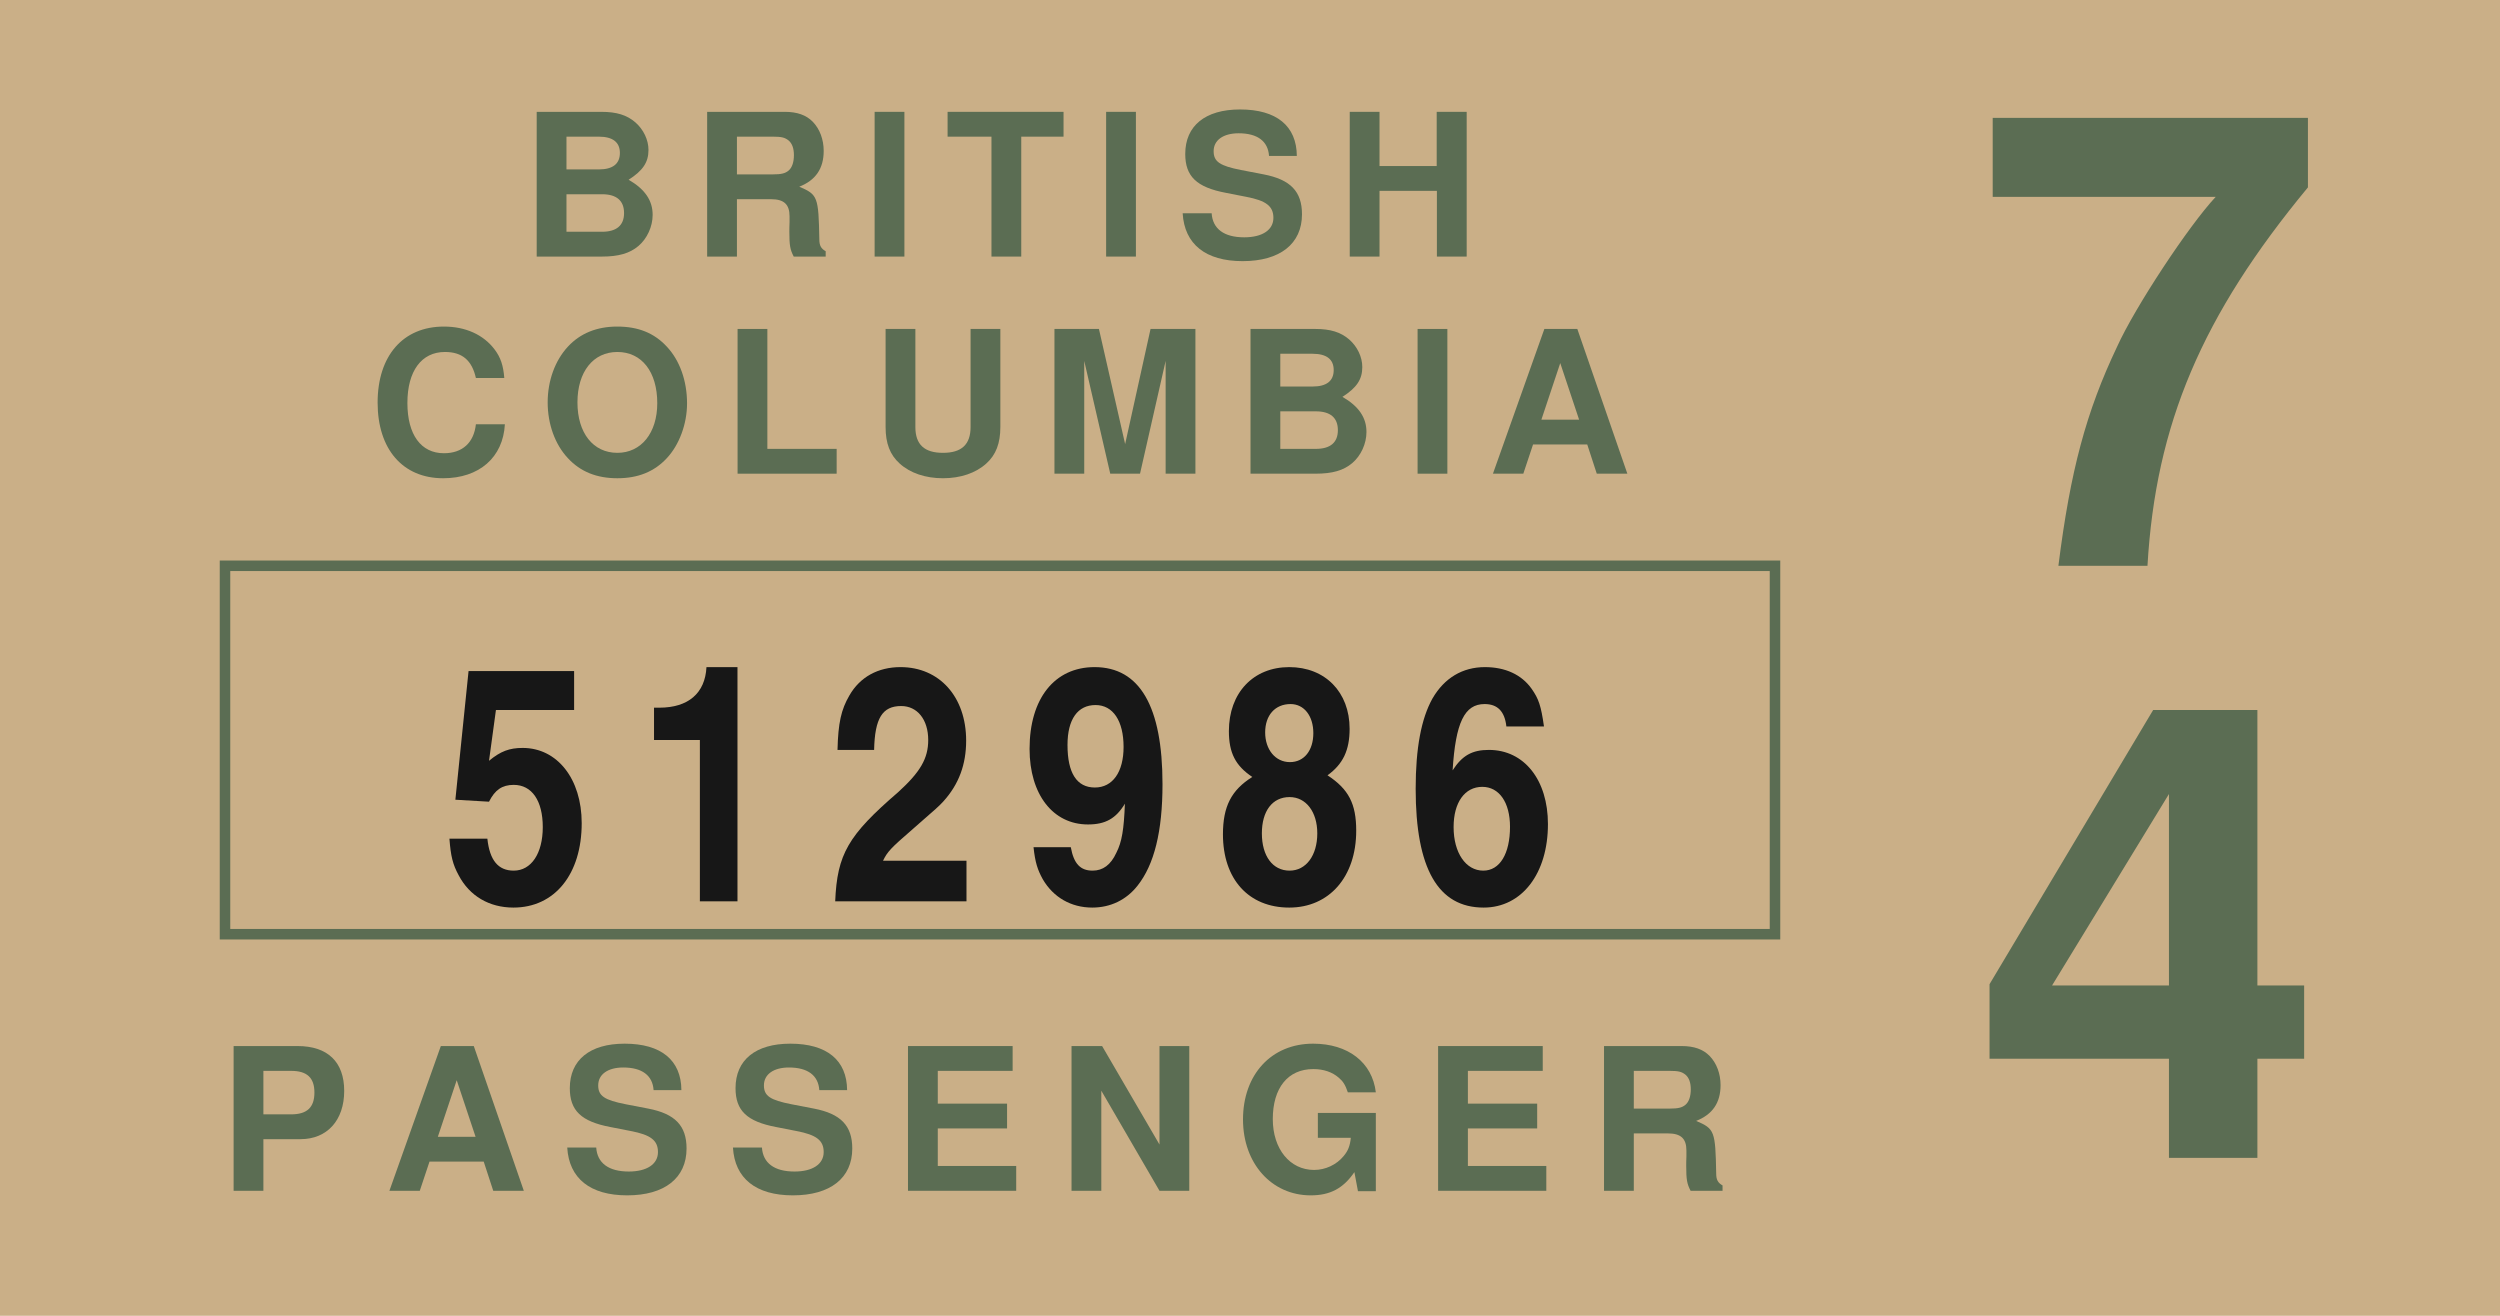
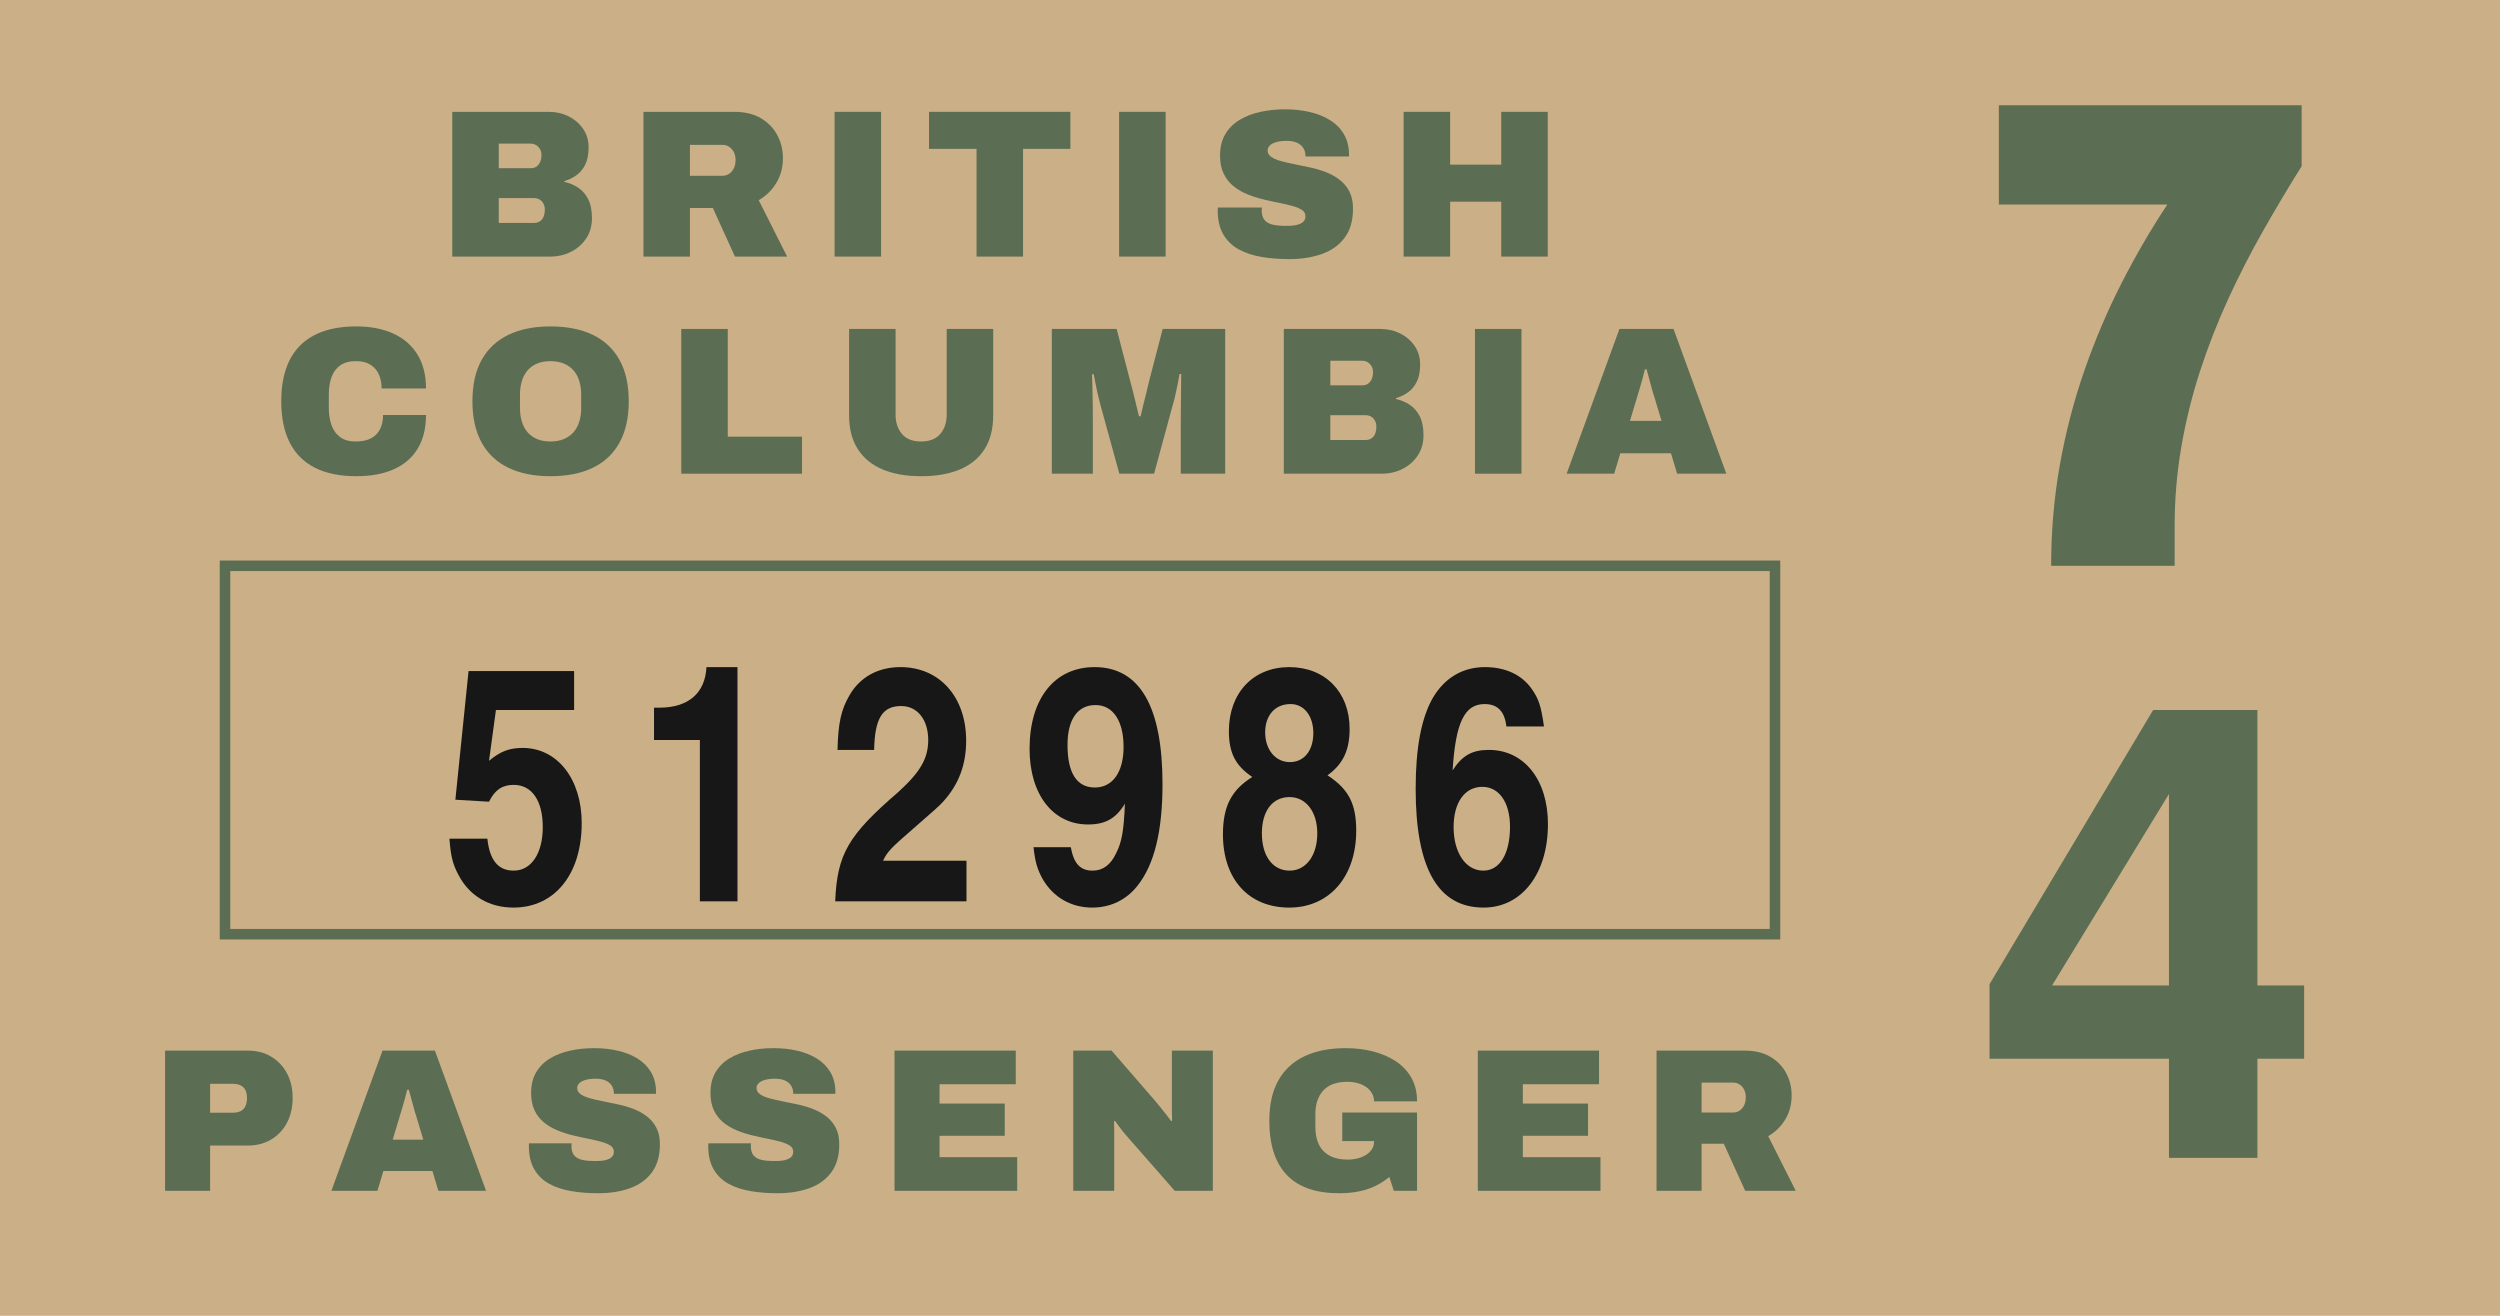
<svg xmlns="http://www.w3.org/2000/svg" viewBox="0 0 190 100" width="190" height="100">
  <g data-role="renewal-decal" data-accuracy="photograph-reviewed reconstruction; font and colour approximate" data-printing-system="annual-stacked" data-typography-review="1974" data-font-evidence="visual candidates; historical font identity unconfirmed" data-placement="rear">
    <rect x="0" y="0" width="190" height="100" fill="#caaf87" />
-     <g data-role="decal-legend" data-die="bc-decal-print-normal" data-fit="natural" role="img" aria-label="BRITISH">
-       <g transform="translate(39.552 8.5) scale(0.11)" fill="none" stroke="#5b6d53" stroke-width="0" stroke-linecap="square" stroke-linejoin="round">
+     <g data-role="decal-legend" data-die="bc-decal-print-archivo-900-wdth100" data-fit="natural" role="img" aria-label="BRITISH">
+       <g transform="translate(33.189 8.5) scale(0.11)" fill="none" stroke="#5b6d53" stroke-width="0" stroke-linecap="square" stroke-linejoin="round">
        <g transform="translate(0 0)" data-character="B" fill="#5b6d53" stroke="none" fill-rule="evenodd">
-           <path d="M11.248 100.0H56.241C67.764 100.0 75.446 97.805 81.481 92.73C87.517 87.654 91.358 79.287 91.358 71.193C91.358 61.317 86.145 53.498 74.76 46.914C84.636 40.604 88.477 34.842 88.477 26.337C88.477 19.342 85.048 12.209 79.424 7.27C73.525 2.195 66.529 0.0 55.83 0.0H11.248ZM31.824 17.147H54.184C63.786 17.147 68.724 20.988 68.724 28.395C68.724 35.94 63.786 39.781 54.184 39.781H31.824ZM31.824 56.927H56.379C66.392 56.927 71.605 61.317 71.605 69.959C71.605 78.464 66.392 82.853 56.379 82.853H31.824Z" />
+           <path d="M10.756 100.0V0.0H77.326Q84.884 0.0 91.134 3.125Q97.384 6.25 101.163 11.774Q104.942 17.297 104.942 24.564Q104.942 31.831 102.617 36.483Q100.291 41.134 96.512 43.823Q92.733 46.512 88.227 47.82V48.401Q93.459 49.564 97.747 52.398Q102.035 55.233 104.651 60.32Q107.267 65.407 107.267 73.401Q107.267 81.395 103.343 87.355Q99.419 93.314 92.878 96.657Q86.337 100.0 78.198 100.0ZM42.878 76.744H67.297Q70.64 76.744 72.674 74.418Q74.709 72.093 74.709 67.442Q74.709 65.262 73.764 63.445Q72.82 61.628 71.148 60.611Q69.477 59.593 67.297 59.593H42.878ZM42.878 38.953H64.971Q67.297 38.953 68.895 37.863Q70.494 36.773 71.439 34.738Q72.384 32.703 72.384 29.651Q72.384 26.453 70.203 24.2Q68.023 21.948 64.971 21.948H42.878Z" />
        </g>
-         <g transform="translate(118.04 0)" data-character="R" fill="#5b6d53" stroke="none" fill-rule="evenodd">
-           <path d="M31.55 60.357H55.144C64.06 60.357 67.901 63.923 67.901 72.154V76.269C67.764 78.875 67.764 81.344 67.764 82.853C67.764 92.318 68.313 95.199 70.782 100.0H92.867V96.296C89.712 94.513 88.477 92.455 88.477 88.066C87.929 58.573 87.38 57.202 74.623 51.715C85.871 47.325 91.495 39.232 91.495 27.023C91.495 19.067 88.752 11.797 83.951 6.859C79.424 2.195 73.114 0.0 64.609 0.0H10.974V100.0H31.55ZM31.55 43.21V17.147H56.379C62.277 17.147 64.609 17.695 67.215 19.753C69.684 21.811 70.919 25.24 70.919 29.904C70.919 34.705 69.684 38.546 67.215 40.604C64.883 42.524 62.277 43.21 56.379 43.21Z" />
+         <g transform="translate(132.081 0)" data-character="R" fill="#5b6d53" stroke="none" fill-rule="evenodd">
+           <path d="M10.756 100.0V0.0H73.401Q84.593 0.0 92.078 4.506Q99.564 9.012 103.343 16.279Q107.122 23.547 107.122 31.977Q107.122 41.57 102.616 49.055Q98.11 56.541 90.407 61.047L110.029 100.0H73.983L58.721 66.424H42.878V100.0ZM42.878 44.186H65.407Q69.186 44.186 71.803 41.206Q74.419 38.227 74.419 33.285Q74.419 30.233 73.256 27.907Q72.093 25.581 70.058 24.2Q68.023 22.82 65.407 22.82H42.878Z" />
        </g>
-         <g transform="translate(236.08 0)" data-character="I" fill="#5b6d53" stroke="none" fill-rule="evenodd">
-           <path d="M29.218 0.0H8.642V100.0H29.218Z" />
+         <g transform="translate(264.162 0)" data-character="I" fill="#5b6d53" stroke="none" fill-rule="evenodd">
+           <path d="M10.756 100.0V0.0H42.878V100.0Z" />
        </g>
-         <g transform="translate(293.214 0)" data-character="T" fill="#5b6d53" stroke="none" fill-rule="evenodd">
-           <path d="M52.812 17.147H82.03V0.0H1.92V17.147H32.236V100.0H52.812Z" />
+         <g transform="translate(336.796 0)" data-character="T" fill="#5b6d53" stroke="none" fill-rule="evenodd">
+           <path d="M36.192 100.0V25.581H3.343V0.0H101.017V25.581H68.314V100.0Z" />
        </g>
-         <g transform="translate(396.027 0)" data-character="I" fill="#5b6d53" stroke="none" fill-rule="evenodd">
-           <path d="M29.218 0.0H8.642V100.0H29.218Z" />
+         <g transform="translate(460.738 0)" data-character="I" fill="#5b6d53" stroke="none" fill-rule="evenodd">
+           <path d="M10.756 100.0V0.0H42.878V100.0Z" />
        </g>
-         <g transform="translate(453.161 0)" data-character="S" fill="#5b6d53" stroke="none" fill-rule="evenodd">
-           <path d="M83.265 30.453C83.128 9.739 69.273 -1.646 44.033 -1.646C20.027 -1.646 6.173 9.602 6.173 29.081C6.173 44.582 13.992 52.126 34.294 55.967L48.285 58.711C62.003 61.317 67.078 65.158 67.078 73.251C67.078 81.619 59.396 86.694 46.914 86.694C32.922 86.694 25.103 80.796 24.417 70.096H4.39C5.624 91.495 20.302 103.155 45.816 103.155C71.605 103.155 86.831 91.221 86.831 70.782C86.831 55.007 78.875 46.776 60.357 43.21L44.719 40.192C30.041 37.311 25.789 34.431 25.789 27.16C25.789 19.616 32.373 14.815 43.073 14.815C56.104 14.815 63.374 20.302 64.06 30.453Z" />
+         <g transform="translate(533.372 0)" data-character="S" fill="#5b6d53" stroke="none" fill-rule="evenodd">
+           <path d="M55.669 101.744Q45.349 101.744 36.41 100.218Q27.471 98.692 20.712 94.986Q13.953 91.279 10.101 84.666Q6.25 78.052 6.25 68.023Q6.25 67.733 6.25 67.224Q6.25 66.715 6.395 66.134H36.773Q36.628 66.715 36.628 67.224Q36.628 67.733 36.628 68.169Q36.628 72.529 38.663 74.855Q40.698 77.18 44.404 77.98Q48.11 78.779 52.762 78.779Q54.506 78.779 56.468 78.707Q58.43 78.634 60.247 78.27Q62.064 77.907 63.59 77.18Q65.116 76.453 65.988 75.218Q66.86 73.983 66.86 72.093Q66.86 69.331 64.389 67.733Q61.919 66.134 57.703 64.971Q53.488 63.808 48.255 62.791Q43.023 61.773 37.355 60.392Q31.686 59.012 26.453 56.832Q21.221 54.651 17.006 51.236Q12.791 47.82 10.32 42.66Q7.849 37.5 7.849 30.233Q7.849 21.512 11.482 15.407Q15.116 9.302 21.439 5.523Q27.762 1.744 35.829 0.0Q43.895 -1.744 52.762 -1.744Q61.773 -1.744 69.695 0.073Q77.616 1.89 83.721 5.669Q89.826 9.448 93.314 15.262Q96.802 21.076 96.948 29.07V30.814H66.86V30.233Q66.86 27.616 65.552 25.291Q64.244 22.965 61.41 21.511Q58.576 20.058 53.924 20.058Q49.564 20.058 46.584 20.93Q43.605 21.802 42.151 23.328Q40.698 24.855 40.698 26.599Q40.698 29.36 43.169 31.104Q45.64 32.849 49.855 34.011Q54.07 35.174 59.302 36.192Q64.535 37.209 70.203 38.445Q75.872 39.68 81.105 41.715Q86.337 43.75 90.552 47.02Q94.767 50.291 97.238 55.087Q99.709 59.884 99.709 66.86Q99.709 79.215 93.968 86.918Q88.227 94.622 78.27 98.183Q68.314 101.744 55.669 101.744Z" />
        </g>
-         <g transform="translate(563.656 0)" data-character="H" fill="#5b6d53" stroke="none" fill-rule="evenodd">
-           <path d="M69.547 54.595V100.0H90.123V0.0H69.41V37.449H29.904V0.0H9.328V100.0H29.904V54.595Z" />
+         <g transform="translate(657.314 0)" data-character="H" fill="#5b6d53" stroke="none" fill-rule="evenodd">
+           <path d="M10.756 100.0V0.0H42.878V36.483H78.198V0.0H110.32V100.0H78.198V62.064H42.878V100.0Z" />
        </g>
      </g>
    </g>
-     <g data-role="decal-legend" data-die="bc-decal-print-normal" data-fit="natural" role="img" aria-label="COLUMBIA">
-       <g transform="translate(28.035 25) scale(0.11)" fill="none" stroke="#5b6d53" stroke-width="0" stroke-linecap="square" stroke-linejoin="round">
+     <g data-role="decal-legend" data-die="bc-decal-print-archivo-900-wdth100" data-fit="natural" role="img" aria-label="COLUMBIA">
+       <g transform="translate(20.656 25) scale(0.11)" fill="none" stroke="#5b6d53" stroke-width="0" stroke-linecap="square" stroke-linejoin="round">
        <g transform="translate(0 0)" data-character="C" fill="#5b6d53" stroke="none" fill-rule="evenodd">
-           <path d="M93.553 33.882C92.867 25.24 91.084 19.753 86.831 14.129C79.15 3.978 66.804 -1.646 51.852 -1.646C23.594 -1.646 6.036 18.519 6.036 50.892C6.036 83.128 23.457 103.155 51.303 103.155C76.269 103.155 92.73 88.752 93.964 65.844H73.937C72.565 78.601 64.609 85.871 51.852 85.871C35.94 85.871 26.612 72.977 26.612 51.166C26.612 29.081 36.351 15.912 52.538 15.912C64.472 15.912 71.193 21.674 73.937 33.882Z" />
+           <path d="M58.43 101.744Q41.424 101.744 29.869 95.93Q18.314 90.116 12.428 78.561Q6.541 67.006 6.541 50.0Q6.541 24.419 19.695 11.338Q32.849 -1.744 58.43 -1.744Q72.965 -1.744 83.793 3.125Q94.622 7.994 100.582 17.587Q106.541 27.18 106.541 41.134H75.872Q75.872 35.32 73.837 31.105Q71.802 26.89 67.951 24.564Q64.099 22.238 58.285 22.238Q51.453 22.238 47.311 25.145Q43.169 28.052 41.279 33.285Q39.39 38.517 39.39 45.349V54.651Q39.39 61.483 41.352 66.715Q43.314 71.948 47.383 74.855Q51.453 77.762 57.994 77.762Q64.39 77.762 68.532 75.582Q72.674 73.401 74.782 69.258Q76.89 65.116 76.89 59.448H106.541Q106.541 73.11 100.872 82.558Q95.203 92.006 84.447 96.875Q73.692 101.744 58.43 101.744Z" />
        </g>
-         <g transform="translate(118.04 0)" data-character="O" fill="#5b6d53" stroke="none" fill-rule="evenodd">
-           <path d="M53.498 -1.646C39.506 -1.646 27.984 3.018 19.479 12.209C10.562 21.811 5.487 35.802 5.487 50.754C5.487 65.706 10.562 79.835 19.479 89.3C28.121 98.628 39.369 103.155 53.635 103.155C67.901 103.155 79.15 98.628 87.791 89.3C96.433 80.11 101.783 65.569 101.783 51.44C101.783 35.802 96.708 21.674 87.791 12.209C79.012 2.743 68.038 -1.646 53.498 -1.646ZM53.635 15.912C70.508 15.912 81.207 29.63 81.207 51.303C81.207 71.879 70.096 85.597 53.635 85.597C36.9 85.597 26.063 71.879 26.063 50.754C26.063 29.63 36.9 15.912 53.635 15.912Z" />
+         <g transform="translate(132.081 0)" data-character="O" fill="#5b6d53" stroke="none" fill-rule="evenodd">
+           <path d="M60.465 101.744Q43.459 101.744 31.395 95.93Q19.331 90.116 12.936 78.561Q6.541 67.006 6.541 50.0Q6.541 32.849 12.936 21.366Q19.331 9.884 31.395 4.07Q43.459 -1.744 60.465 -1.744Q77.616 -1.744 89.68 4.07Q101.744 9.884 108.139 21.366Q114.535 32.849 114.535 50.0Q114.535 67.006 108.139 78.561Q101.744 90.116 89.68 95.93Q77.616 101.744 60.465 101.744ZM60.465 77.762Q65.698 77.762 69.695 76.09Q73.692 74.419 76.381 71.367Q79.07 68.314 80.378 64.026Q81.686 59.738 81.686 54.651V45.349Q81.686 40.262 80.378 35.974Q79.07 31.686 76.381 28.633Q73.692 25.581 69.695 23.91Q65.698 22.238 60.465 22.238Q55.233 22.238 51.236 23.91Q47.238 25.581 44.622 28.633Q42.006 31.686 40.698 35.974Q39.39 40.262 39.39 45.349V54.651Q39.39 59.738 40.698 64.026Q42.006 68.314 44.622 71.367Q47.238 74.419 51.236 76.09Q55.233 77.762 60.465 77.762Z" />
        </g>
-         <g transform="translate(243.762 0)" data-character="L" fill="#5b6d53" stroke="none" fill-rule="evenodd">
-           <path d="M31.55 0.0H10.974V100.0H79.424V82.853H31.55Z" />
+         <g transform="translate(272.157 0)" data-character="L" fill="#5b6d53" stroke="none" fill-rule="evenodd">
+           <path d="M10.756 100.0V0.0H42.878V74.419H94.186V100.0Z" />
        </g>
-         <g transform="translate(346.575 0)" data-character="U" fill="#5b6d53" stroke="none" fill-rule="evenodd">
-           <path d="M69.136 0.0V67.764C69.136 79.835 62.963 85.597 50.069 85.597C37.174 85.597 31.001 79.835 31.001 67.764V0.0H10.425V67.764C10.425 79.012 13.443 86.968 20.165 93.004C27.435 99.588 37.997 103.155 50.069 103.155C62.14 103.155 72.702 99.588 79.973 93.004C86.694 86.968 89.712 79.012 89.712 67.764V0.0Z" />
+         <g transform="translate(388.105 0)" data-character="U" fill="#5b6d53" stroke="none" fill-rule="evenodd">
+           <path d="M60.61 101.744Q44.913 101.744 33.793 97.02Q22.674 92.297 16.715 82.922Q10.756 73.547 10.756 59.738V0.0H42.878V59.302Q42.878 67.297 47.239 72.529Q51.599 77.762 60.465 77.762Q69.331 77.762 73.764 72.529Q78.198 67.297 78.198 59.302V0.0H110.32V59.738Q110.32 73.547 104.433 82.922Q98.547 92.297 87.428 97.02Q76.308 101.744 60.61 101.744Z" />
        </g>
-         <g transform="translate(464.615 0)" data-character="M" fill="#5b6d53" stroke="none" fill-rule="evenodd">
-           <path d="M29.63 22.085 47.599 100.0H68.176L85.871 22.085V100.0H106.447V0.0H75.446L57.888 79.561L39.781 0.0H9.053V100.0H29.63Z" />
+         <g transform="translate(528.181 0)" data-character="M" fill="#5b6d53" stroke="none" fill-rule="evenodd">
+           <path d="M10.756 100.0V0.0H55.523L64.68 35.174Q65.262 37.064 66.352 41.424Q67.442 45.785 68.677 50.872Q69.913 55.959 70.93 60.32H72.093Q72.82 57.122 73.91 52.689Q75.0 48.256 76.163 43.605Q77.326 38.953 78.198 35.174L87.355 0.0H130.523V100.0H99.855V63.953Q99.855 58.14 99.928 51.962Q100.0 45.785 100.072 40.261Q100.145 34.738 100.145 31.105H98.983Q98.547 34.012 97.748 37.936Q96.948 41.86 96.076 45.712Q95.203 49.564 94.331 52.471L81.395 100.0H57.413L44.331 52.471Q43.605 49.564 42.66 45.712Q41.715 41.86 40.989 37.936Q40.262 34.012 39.68 31.25H38.517Q38.663 34.884 38.808 40.407Q38.953 45.93 39.026 52.035Q39.099 58.14 39.099 63.953V100.0Z" />
        </g>
-         <g transform="translate(597.881 0)" data-character="B" fill="#5b6d53" stroke="none" fill-rule="evenodd">
-           <path d="M11.248 100.0H56.241C67.764 100.0 75.446 97.805 81.481 92.73C87.517 87.654 91.358 79.287 91.358 71.193C91.358 61.317 86.145 53.498 74.76 46.914C84.636 40.604 88.477 34.842 88.477 26.337C88.477 19.342 85.048 12.209 79.424 7.27C73.525 2.195 66.529 0.0 55.83 0.0H11.248ZM31.824 17.147H54.184C63.786 17.147 68.724 20.988 68.724 28.395C68.724 35.94 63.786 39.781 54.184 39.781H31.824ZM31.824 56.927H56.379C66.392 56.927 71.605 61.317 71.605 69.959C71.605 78.464 66.392 82.853 56.379 82.853H31.824Z" />
+         <g transform="translate(688.46 0)" data-character="B" fill="#5b6d53" stroke="none" fill-rule="evenodd">
+           <path d="M10.756 100.0V0.0H77.326Q84.884 0.0 91.134 3.125Q97.384 6.25 101.163 11.774Q104.942 17.297 104.942 24.564Q104.942 31.831 102.617 36.483Q100.291 41.134 96.512 43.823Q92.733 46.512 88.227 47.82V48.401Q93.459 49.564 97.747 52.398Q102.035 55.233 104.651 60.32Q107.267 65.407 107.267 73.401Q107.267 81.395 103.343 87.355Q99.419 93.314 92.878 96.657Q86.337 100.0 78.198 100.0ZM42.878 76.744H67.297Q70.64 76.744 72.674 74.418Q74.709 72.093 74.709 67.442Q74.709 65.262 73.764 63.445Q72.82 61.628 71.148 60.611Q69.477 59.593 67.297 59.593H42.878ZM42.878 38.953H64.971Q67.297 38.953 68.895 37.863Q70.494 36.773 71.439 34.738Q72.384 32.703 72.384 29.651Q72.384 26.453 70.203 24.2Q68.023 21.948 64.971 21.948H42.878Z" />
        </g>
-         <g transform="translate(715.921 0)" data-character="I" fill="#5b6d53" stroke="none" fill-rule="evenodd">
-           <path d="M29.218 0.0H8.642V100.0H29.218Z" />
+         <g transform="translate(820.541 0)" data-character="I" fill="#5b6d53" stroke="none" fill-rule="evenodd">
+           <path d="M10.756 100.0V0.0H42.878V100.0Z" />
        </g>
-         <g transform="translate(773.055 0)" data-character="A" fill="#5b6d53" stroke="none" fill-rule="evenodd">
-           <path d="M68.724 79.835 75.309 100.0H96.433L61.866 0.0H39.095L3.567 100.0H24.554L31.276 79.835ZM63.1 62.689H37.037L50.069 23.594Z" />
+         <g transform="translate(893.175 0)" data-character="A" fill="#5b6d53" stroke="none" fill-rule="evenodd">
+           <path d="M1.453 100.0 37.936 0.0H75.291L111.773 100.0H77.762L73.547 85.901H38.517L34.302 100.0ZM45.203 63.517H67.006L62.209 47.529Q61.628 45.785 60.901 43.314Q60.174 40.843 59.447 38.082Q58.721 35.32 57.994 32.631Q57.267 29.942 56.686 27.907H55.523Q54.942 30.523 53.997 33.866Q53.052 37.209 52.035 40.77Q51.017 44.331 50.0 47.529Z" />
        </g>
      </g>
    </g>
-     <g data-role="decal-year" data-die="bc-decal-print-normal" data-fit="natural" role="img" aria-label="7">
-       <g transform="translate(150.053 8) scale(0.35)" fill="none" stroke="#5b6d53" stroke-width="0" stroke-linecap="square" stroke-linejoin="round">
+     <g data-role="decal-year" data-die="bc-decal-print-archivo-900-wdth75" data-fit="natural" role="img" aria-label="7">
+       <g transform="translate(150.962 8) scale(0.35)" fill="none" stroke="#5b6d53" stroke-width="0" stroke-linecap="square" stroke-linejoin="round">
        <g transform="translate(0 0)" data-character="7" fill="#5b6d53" stroke="none" fill-rule="evenodd">
-           <path d="M72.428 2.743H3.978V19.89H52.401C46.502 26.2 34.842 43.896 31.001 52.401C24.28 66.529 20.85 79.287 18.244 100.0H37.586C39.369 69.273 49.383 45.679 72.428 17.833Z" />
+           <path d="M14.072 100.0Q14.072 88.724 15.967 78.073Q17.863 67.423 21.338 57.472Q24.813 47.521 29.407 38.537Q34.0 29.552 39.301 21.558H2.716V0.0H68.467V13.227Q64.187 20.058 60.102 27.253Q56.017 34.448 52.515 42.079Q49.013 49.709 46.41 57.703Q43.807 65.698 42.348 74.128Q40.889 82.558 40.889 91.424V100.0Z" />
        </g>
      </g>
    </g>
    <g data-role="decal-year" data-die="bc-decal-print-normal" data-fit="natural" role="img" aria-label="4">
      <g transform="translate(150.053 53) scale(0.35)" fill="none" stroke="#5b6d53" stroke-width="0" stroke-linecap="square" stroke-linejoin="round">
        <g transform="translate(0 0)" data-character="4" fill="#5b6d53" stroke="none" fill-rule="evenodd">
          <path d="M71.605 62.551H61.454V2.743H38.82L3.292 62.277V78.464H42.25V100.0H61.454V78.464H71.605ZM42.25 62.551H16.872L42.25 20.988Z" />
        </g>
      </g>
    </g>
    <rect x="17.1" y="43" width="117.8" height="28" fill="#caaf87" stroke="#5b6d53" stroke-width="0.8" data-role="decal-control-panel" />
    <g data-role="decal-serial" data-die="bc-decal-print-control-bold" data-fit="natural" role="img" aria-label="512986">
      <g transform="translate(33.605 50.5) scale(0.18)" fill="none" stroke="#171717" stroke-width="0" stroke-linecap="square" stroke-linejoin="round">
        <g transform="translate(0 0)" data-character="5" fill="#171717" stroke="none" fill-rule="evenodd">
          <path d="M22.702 19.22H55.71V2.786H11.142L5.571 57.103L19.777 57.939C22.284 52.925 25.348 50.836 30.223 50.836C37.883 50.836 42.479 57.521 42.479 68.663C42.479 79.805 37.604 87.047 30.223 87.047C23.677 87.047 20.056 82.73 19.081 73.538H3.064C3.621 80.919 4.457 84.401 6.964 88.997C11.56 97.772 19.916 102.646 30.084 102.646C47.493 102.646 58.914 88.579 58.914 66.992C58.914 48.329 48.607 35.237 33.983 35.237C28.412 35.237 24.652 36.63 19.777 40.669Z" />
        </g>
        <g transform="translate(81.51 0)" data-character="1" fill="#171717" stroke="none" fill-rule="evenodd">
          <path d="M7.939 31.894H27.298V100.0H43.175V1.114H30.084C29.526 12.117 22.423 18.245 10.167 18.245H7.939Z" />
        </g>
        <g transform="translate(163.02 0)" data-character="2" fill="#171717" stroke="none" fill-rule="evenodd">
          <path d="M19.359 36.072C19.638 22.702 22.841 17.549 30.78 17.549C37.604 17.549 42.201 23.259 42.201 31.894C42.201 39.694 38.858 45.404 29.526 53.9C8.357 72.145 3.76 80.084 2.925 100.0H58.357V82.869H23.12C24.93 79.109 26.323 77.577 35.515 69.638C46.518 60.028 46.518 60.028 48.607 57.799C55.153 50.557 58.217 42.201 58.217 32.173C58.217 13.649 46.936 1.114 30.501 1.114C21.031 1.114 13.37 5.292 8.914 13.092C5.432 19.081 4.178 24.652 3.9 36.072Z" />
        </g>
        <g transform="translate(244.53 0)" data-character="9" fill="#171717" stroke="none" fill-rule="evenodd">
          <path d="M5.153 77.159C5.85 83.565 6.825 86.63 9.053 90.669C13.51 98.329 21.031 102.646 29.944 102.646C37.604 102.646 44.29 99.443 49.025 93.454C56.128 84.54 59.61 70.474 59.61 50.557C59.61 17.688 50.0 1.114 30.919 1.114C14.067 1.114 3.482 14.345 3.482 35.655C3.482 54.875 13.37 67.549 28.134 67.549C35.515 67.549 39.972 65.042 43.733 58.774C43.315 69.638 42.479 74.93 40.111 79.526C37.744 84.68 34.401 87.047 30.084 87.047C24.93 87.047 22.145 84.123 20.891 77.159ZM31.337 17.131C38.719 17.131 43.175 23.816 43.175 34.819C43.175 45.404 38.579 51.95 31.058 51.95C23.398 51.95 19.499 45.822 19.499 33.983C19.499 23.12 23.816 17.131 31.337 17.131Z" />
        </g>
        <g transform="translate(326.04 0)" data-character="8" fill="#171717" stroke="none" fill-rule="evenodd">
          <path d="M47.772 46.797C54.318 42.061 57.103 36.212 57.103 27.159C57.103 11.699 46.797 1.114 31.616 1.114C16.435 1.114 6.128 11.978 6.128 28.134C6.128 37.326 8.914 42.758 16.017 47.493C7.103 53.064 3.621 60.028 3.621 71.727C3.621 90.669 14.485 102.646 31.616 102.646C48.468 102.646 59.889 89.694 59.889 70.195C59.889 58.774 56.685 52.646 47.772 46.797ZM32.173 16.713C37.883 16.713 41.783 21.727 41.783 28.969C41.783 36.351 37.883 41.226 31.894 41.226C25.766 41.226 21.448 35.933 21.448 28.691C21.448 21.448 25.627 16.713 32.173 16.713ZM31.755 55.989C38.719 55.989 43.454 62.256 43.454 71.309C43.454 80.641 38.719 87.047 31.755 87.047C24.652 87.047 20.056 80.919 20.056 71.309C20.056 61.838 24.513 55.989 31.755 55.989Z" />
        </g>
        <g transform="translate(407.55 0)" data-character="6" fill="#171717" stroke="none" fill-rule="evenodd">
          <path d="M57.66 26.184C56.407 17.409 55.432 14.485 52.368 10.167C48.189 4.318 41.365 1.114 32.73 1.114C23.259 1.114 15.599 5.71 10.585 14.345C5.85 22.841 3.482 35.237 3.482 52.507C3.482 86.212 12.953 102.646 32.173 102.646C48.329 102.646 59.331 88.301 59.331 67.409C59.331 48.747 49.304 36.072 34.401 36.072C27.298 36.072 23.12 38.44 19.081 44.708C20.334 24.513 24.095 16.713 32.591 16.713C38.022 16.713 41.086 19.777 41.783 26.184ZM31.616 51.671C38.719 51.671 43.315 58.217 43.315 68.524C43.315 79.944 38.997 87.047 32.033 87.047C24.652 87.047 19.499 79.526 19.499 68.663C19.499 58.217 24.234 51.671 31.616 51.671Z" />
        </g>
      </g>
    </g>
-     <g data-role="decal-class" data-die="bc-decal-print-normal" data-fit="natural" role="img" aria-label="PASSENGER">
-       <g transform="translate(16.608 79.5) scale(0.11)" fill="none" stroke="#5b6d53" stroke-width="0" stroke-linecap="square" stroke-linejoin="round">
+     <g data-role="decal-class" data-die="bc-decal-print-archivo-900-wdth100" data-fit="reduced" role="img" aria-label="PASSENGER">
+       <g transform="translate(11.4 79.846) scale(0.10654)" fill="none" stroke="#5b6d53" stroke-width="0" stroke-linecap="square" stroke-linejoin="round">
        <g transform="translate(0 0)" data-character="P" fill="#5b6d53" stroke="none" fill-rule="evenodd">
-           <path d="M31.001 64.335H56.653C75.034 64.335 86.831 51.303 86.831 31.001C86.831 10.974 75.446 0.0 54.595 0.0H10.425V100.0H31.001ZM31.001 47.188V17.147H50.206C61.18 17.147 66.255 21.948 66.255 32.099C66.255 42.387 61.18 47.188 50.206 47.188Z" />
+           <path d="M10.756 100.0V0.0H69.767Q79.215 0.0 86.41 4.288Q93.605 8.576 97.674 16.134Q101.744 23.692 101.744 33.721Q101.744 44.041 97.602 51.671Q93.459 59.302 86.264 63.517Q79.07 67.733 69.767 67.733H42.878V100.0ZM42.878 44.331H59.012Q64.099 44.331 66.643 41.715Q69.186 39.099 69.186 34.012Q69.186 30.523 68.096 28.27Q67.006 26.017 64.753 24.855Q62.5 23.692 59.012 23.692H42.878Z" />
        </g>
-         <g transform="translate(114.495 0)" data-character="A" fill="#5b6d53" stroke="none" fill-rule="evenodd">
-           <path d="M68.724 79.835 75.309 100.0H96.433L61.866 0.0H39.095L3.567 100.0H24.554L31.276 79.835ZM63.1 62.689H37.037L50.069 23.594Z" />
+         <g transform="translate(127.942 0)" data-character="A" fill="#5b6d53" stroke="none" fill-rule="evenodd">
+           <path d="M1.453 100.0 37.936 0.0H75.291L111.773 100.0H77.762L73.547 85.901H38.517L34.302 100.0ZM45.203 63.517H67.006L62.209 47.529Q61.628 45.785 60.901 43.314Q60.174 40.843 59.447 38.082Q58.721 35.32 57.994 32.631Q57.267 29.942 56.686 27.907H55.523Q54.942 30.523 53.997 33.866Q53.052 37.209 52.035 40.77Q51.017 44.331 50.0 47.529Z" />
        </g>
-         <g transform="translate(236.535 0)" data-character="S" fill="#5b6d53" stroke="none" fill-rule="evenodd">
-           <path d="M83.265 30.453C83.128 9.739 69.273 -1.646 44.033 -1.646C20.027 -1.646 6.173 9.602 6.173 29.081C6.173 44.582 13.992 52.126 34.294 55.967L48.285 58.711C62.003 61.317 67.078 65.158 67.078 73.251C67.078 81.619 59.396 86.694 46.914 86.694C32.922 86.694 25.103 80.796 24.417 70.096H4.39C5.624 91.495 20.302 103.155 45.816 103.155C71.605 103.155 86.831 91.221 86.831 70.782C86.831 55.007 78.875 46.776 60.357 43.21L44.719 40.192C30.041 37.311 25.789 34.431 25.789 27.16C25.789 19.616 32.373 14.815 43.073 14.815C56.104 14.815 63.374 20.302 64.06 30.453Z" />
+         <g transform="translate(264.023 0)" data-character="S" fill="#5b6d53" stroke="none" fill-rule="evenodd">
+           <path d="M55.669 101.744Q45.349 101.744 36.41 100.218Q27.471 98.692 20.712 94.986Q13.953 91.279 10.101 84.666Q6.25 78.052 6.25 68.023Q6.25 67.733 6.25 67.224Q6.25 66.715 6.395 66.134H36.773Q36.628 66.715 36.628 67.224Q36.628 67.733 36.628 68.169Q36.628 72.529 38.663 74.855Q40.698 77.18 44.404 77.98Q48.11 78.779 52.762 78.779Q54.506 78.779 56.468 78.707Q58.43 78.634 60.247 78.27Q62.064 77.907 63.59 77.18Q65.116 76.453 65.988 75.218Q66.86 73.983 66.86 72.093Q66.86 69.331 64.389 67.733Q61.919 66.134 57.703 64.971Q53.488 63.808 48.255 62.791Q43.023 61.773 37.355 60.392Q31.686 59.012 26.453 56.832Q21.221 54.651 17.006 51.236Q12.791 47.82 10.32 42.66Q7.849 37.5 7.849 30.233Q7.849 21.512 11.482 15.407Q15.116 9.302 21.439 5.523Q27.762 1.744 35.829 0.0Q43.895 -1.744 52.762 -1.744Q61.773 -1.744 69.695 0.073Q77.616 1.89 83.721 5.669Q89.826 9.448 93.314 15.262Q96.802 21.076 96.948 29.07V30.814H66.86V30.233Q66.86 27.616 65.552 25.291Q64.244 22.965 61.41 21.511Q58.576 20.058 53.924 20.058Q49.564 20.058 46.584 20.93Q43.605 21.802 42.151 23.328Q40.698 24.855 40.698 26.599Q40.698 29.36 43.169 31.104Q45.64 32.849 49.855 34.011Q54.07 35.174 59.302 36.192Q64.535 37.209 70.203 38.445Q75.872 39.68 81.105 41.715Q86.337 43.75 90.552 47.02Q94.767 50.291 97.238 55.087Q99.709 59.884 99.709 66.86Q99.709 79.215 93.968 86.918Q88.227 94.622 78.27 98.183Q68.314 101.744 55.669 101.744Z" />
        </g>
-         <g transform="translate(351.03 0)" data-character="S" fill="#5b6d53" stroke="none" fill-rule="evenodd">
-           <path d="M83.265 30.453C83.128 9.739 69.273 -1.646 44.033 -1.646C20.027 -1.646 6.173 9.602 6.173 29.081C6.173 44.582 13.992 52.126 34.294 55.967L48.285 58.711C62.003 61.317 67.078 65.158 67.078 73.251C67.078 81.619 59.396 86.694 46.914 86.694C32.922 86.694 25.103 80.796 24.417 70.096H4.39C5.624 91.495 20.302 103.155 45.816 103.155C71.605 103.155 86.831 91.221 86.831 70.782C86.831 55.007 78.875 46.776 60.357 43.21L44.719 40.192C30.041 37.311 25.789 34.431 25.789 27.16C25.789 19.616 32.373 14.815 43.073 14.815C56.104 14.815 63.374 20.302 64.06 30.453Z" />
+         <g transform="translate(391.965 0)" data-character="S" fill="#5b6d53" stroke="none" fill-rule="evenodd">
+           <path d="M55.669 101.744Q45.349 101.744 36.41 100.218Q27.471 98.692 20.712 94.986Q13.953 91.279 10.101 84.666Q6.25 78.052 6.25 68.023Q6.25 67.733 6.25 67.224Q6.25 66.715 6.395 66.134H36.773Q36.628 66.715 36.628 67.224Q36.628 67.733 36.628 68.169Q36.628 72.529 38.663 74.855Q40.698 77.18 44.404 77.98Q48.11 78.779 52.762 78.779Q54.506 78.779 56.468 78.707Q58.43 78.634 60.247 78.27Q62.064 77.907 63.59 77.18Q65.116 76.453 65.988 75.218Q66.86 73.983 66.86 72.093Q66.86 69.331 64.389 67.733Q61.919 66.134 57.703 64.971Q53.488 63.808 48.255 62.791Q43.023 61.773 37.355 60.392Q31.686 59.012 26.453 56.832Q21.221 54.651 17.006 51.236Q12.791 47.82 10.32 42.66Q7.849 37.5 7.849 30.233Q7.849 21.512 11.482 15.407Q15.116 9.302 21.439 5.523Q27.762 1.744 35.829 0.0Q43.895 -1.744 52.762 -1.744Q61.773 -1.744 69.695 0.073Q77.616 1.89 83.721 5.669Q89.826 9.448 93.314 15.262Q96.802 21.076 96.948 29.07V30.814H66.86V30.233Q66.86 27.616 65.552 25.291Q64.244 22.965 61.41 21.511Q58.576 20.058 53.924 20.058Q49.564 20.058 46.584 20.93Q43.605 21.802 42.151 23.328Q40.698 24.855 40.698 26.599Q40.698 29.36 43.169 31.104Q45.64 32.849 49.855 34.011Q54.07 35.174 59.302 36.192Q64.535 37.209 70.203 38.445Q75.872 39.68 81.105 41.715Q86.337 43.75 90.552 47.02Q94.767 50.291 97.238 55.087Q99.709 59.884 99.709 66.86Q99.709 79.215 93.968 86.918Q88.227 94.622 78.27 98.183Q68.314 101.744 55.669 101.744Z" />
        </g>
-         <g transform="translate(465.525 0)" data-character="E" fill="#5b6d53" stroke="none" fill-rule="evenodd">
-           <path d="M31.413 56.927H79.287V39.781H31.413V17.147H83.128V0.0H10.837V100.0H85.597V82.853H31.413Z" />
+         <g transform="translate(519.907 0)" data-character="E" fill="#5b6d53" stroke="none" fill-rule="evenodd">
+           <path d="M11.192 100.0V0.0H97.674V23.983H43.314V37.791H89.826V60.756H43.314V76.017H98.692V100.0Z" />
        </g>
-         <g transform="translate(580.02 0)" data-character="N" fill="#5b6d53" stroke="none" fill-rule="evenodd">
-           <path d="M70.096 100.0H90.672V0.0H70.096V68.038L30.453 0.0H9.328V100.0H29.904V30.864Z" />
+         <g transform="translate(647.849 0)" data-character="N" fill="#5b6d53" stroke="none" fill-rule="evenodd">
+           <path d="M10.756 100.0V0.0H38.081L69.186 35.901Q70.494 37.355 72.674 40.117Q74.855 42.878 77.108 45.712Q79.36 48.547 80.523 50.291L81.25 50.0Q81.105 45.93 81.105 41.933Q81.105 37.936 81.105 35.901V0.0H110.32V100.0H83.14L48.11 60.029Q45.64 57.122 43.895 54.724Q42.151 52.326 40.552 50.145L39.826 50.436Q39.971 53.198 39.971 55.959Q39.971 58.721 39.971 60.029V100.0Z" />
        </g>
-         <g transform="translate(702.06 0)" data-character="G" fill="#5b6d53" stroke="none" fill-rule="evenodd">
-           <path d="M97.531 46.228H57.476V63.374H80.247C79.698 68.999 78.326 72.428 75.309 75.995C70.37 82.03 62.689 85.597 54.87 85.597C38.134 85.597 26.337 71.056 26.337 50.48C26.337 28.944 36.763 15.912 54.321 15.912C61.454 15.912 67.49 17.97 72.016 21.948C74.897 24.417 76.406 26.749 78.189 31.962H97.531C95.062 11.248 78.326 -1.646 54.184 -1.646C25.377 -1.646 5.761 19.616 5.761 50.754C5.761 81.07 25.514 103.155 52.538 103.155C65.981 103.155 75.034 98.354 82.716 87.106L85.185 100.274H97.531Z" />
+         <g transform="translate(791.925 0)" data-character="G" fill="#5b6d53" stroke="none" fill-rule="evenodd">
+           <path d="M56.395 101.744Q31.395 101.744 18.968 88.662Q6.541 75.581 6.541 50.0Q6.541 32.849 12.936 21.366Q19.331 9.884 31.541 4.07Q43.75 -1.744 61.047 -1.744Q71.512 -1.744 80.742 0.654Q89.971 3.052 97.02 7.776Q104.07 12.5 107.994 19.622Q111.919 26.744 111.919 36.192H81.25Q81.25 32.994 79.724 30.378Q78.198 27.762 75.582 25.945Q72.965 24.128 69.549 23.183Q66.134 22.238 62.355 22.238Q56.686 22.238 52.326 23.764Q47.965 25.291 45.131 28.343Q42.297 31.395 40.843 35.611Q39.39 39.826 39.39 45.349V54.651Q39.39 61.919 41.933 67.078Q44.477 72.238 49.637 75.0Q54.797 77.762 62.355 77.762Q67.442 77.762 71.73 76.236Q76.017 74.709 78.633 71.802Q81.25 68.895 81.25 65.116V64.535H58.576V44.186H111.919V100.0H95.349L92.151 90.116Q87.645 93.895 82.267 96.511Q76.89 99.128 70.495 100.436Q64.099 101.744 56.395 101.744Z" />
        </g>
-         <g transform="translate(831.782 0)" data-character="E" fill="#5b6d53" stroke="none" fill-rule="evenodd">
-           <path d="M31.413 56.927H79.287V39.781H31.413V17.147H83.128V0.0H10.837V100.0H85.597V82.853H31.413Z" />
+         <g transform="translate(936.001 0)" data-character="E" fill="#5b6d53" stroke="none" fill-rule="evenodd">
+           <path d="M11.192 100.0V0.0H97.674V23.983H43.314V37.791H89.826V60.756H43.314V76.017H98.692V100.0Z" />
        </g>
-         <g transform="translate(946.277 0)" data-character="R" fill="#5b6d53" stroke="none" fill-rule="evenodd">
-           <path d="M31.55 60.357H55.144C64.06 60.357 67.901 63.923 67.901 72.154V76.269C67.764 78.875 67.764 81.344 67.764 82.853C67.764 92.318 68.313 95.199 70.782 100.0H92.867V96.296C89.712 94.513 88.477 92.455 88.477 88.066C87.929 58.573 87.38 57.202 74.623 51.715C85.871 47.325 91.495 39.232 91.495 27.023C91.495 19.067 88.752 11.797 83.951 6.859C79.424 2.195 73.114 0.0 64.609 0.0H10.974V100.0H31.55ZM31.55 43.21V17.147H56.379C62.277 17.147 64.609 17.695 67.215 19.753C69.684 21.811 70.919 25.24 70.919 29.904C70.919 34.705 69.684 38.546 67.215 40.604C64.883 42.524 62.277 43.21 56.379 43.21Z" />
+         <g transform="translate(1063.943 0)" data-character="R" fill="#5b6d53" stroke="none" fill-rule="evenodd">
+           <path d="M10.756 100.0V0.0H73.401Q84.593 0.0 92.078 4.506Q99.564 9.012 103.343 16.279Q107.122 23.547 107.122 31.977Q107.122 41.57 102.616 49.055Q98.11 56.541 90.407 61.047L110.029 100.0H73.983L58.721 66.424H42.878V100.0ZM42.878 44.186H65.407Q69.186 44.186 71.803 41.206Q74.419 38.227 74.419 33.285Q74.419 30.233 73.256 27.907Q72.093 25.581 70.058 24.2Q68.023 22.82 65.407 22.82H42.878Z" />
        </g>
      </g>
    </g>
  </g>
</svg>
